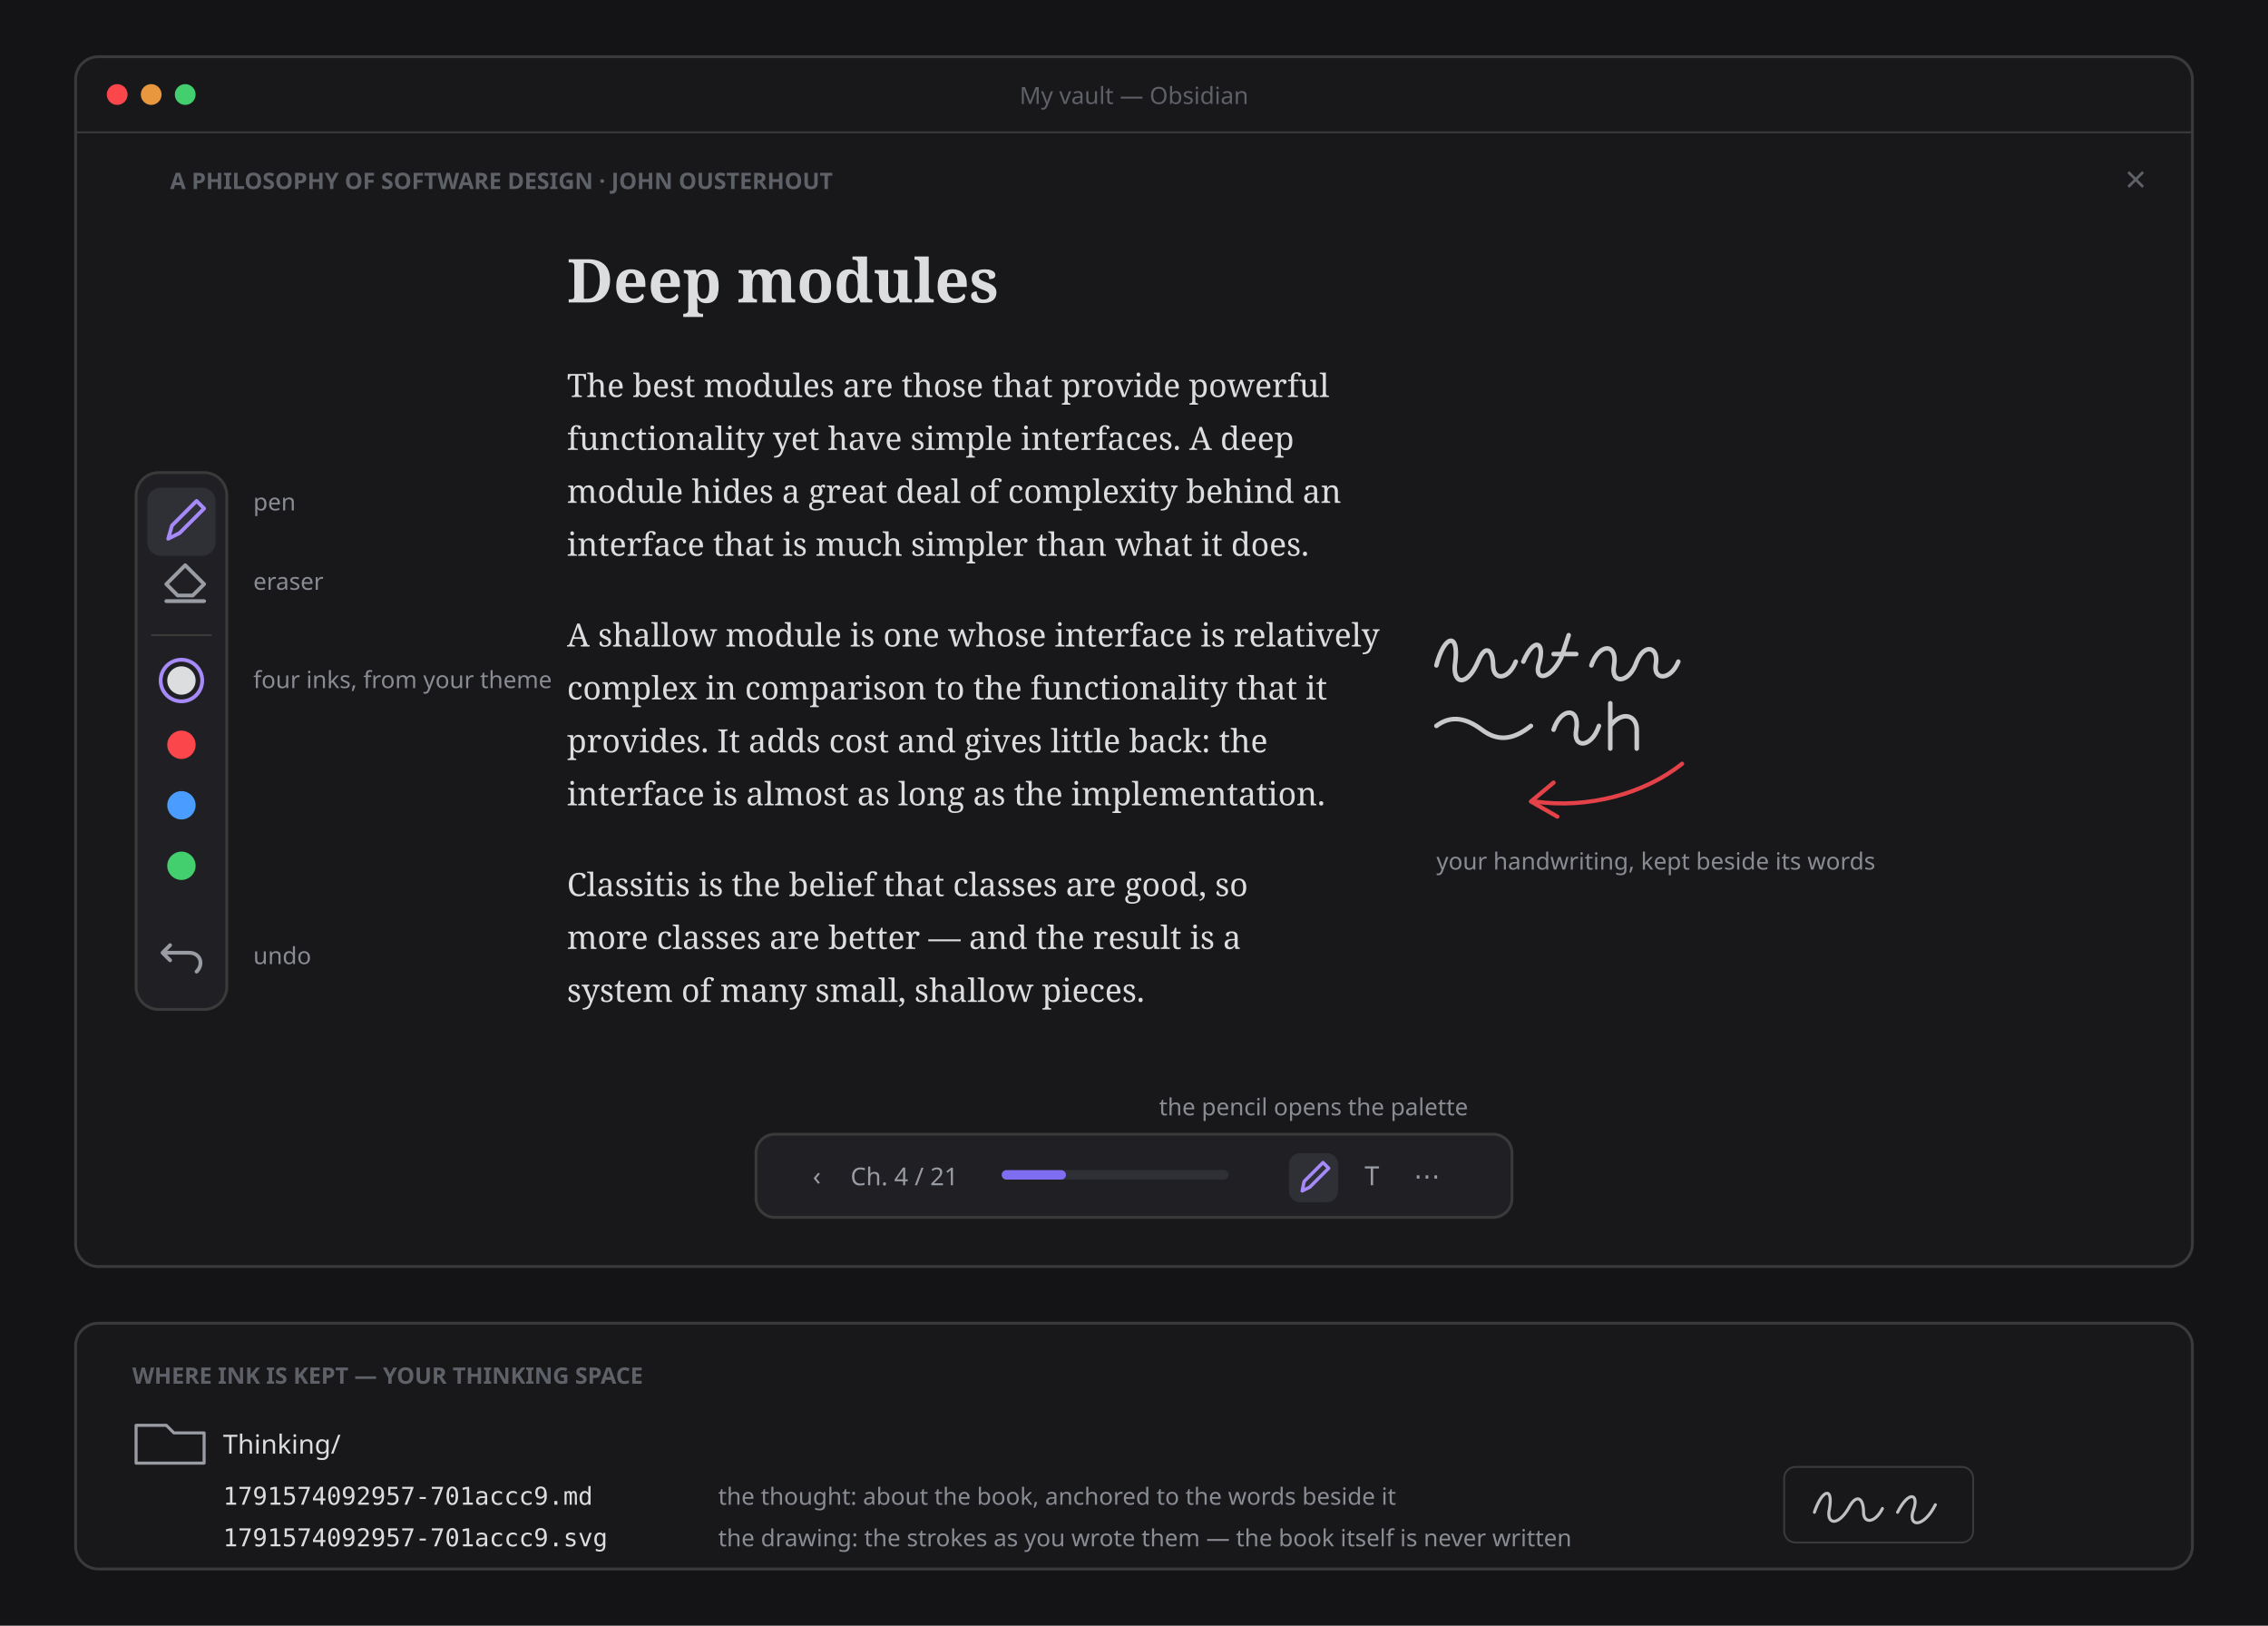
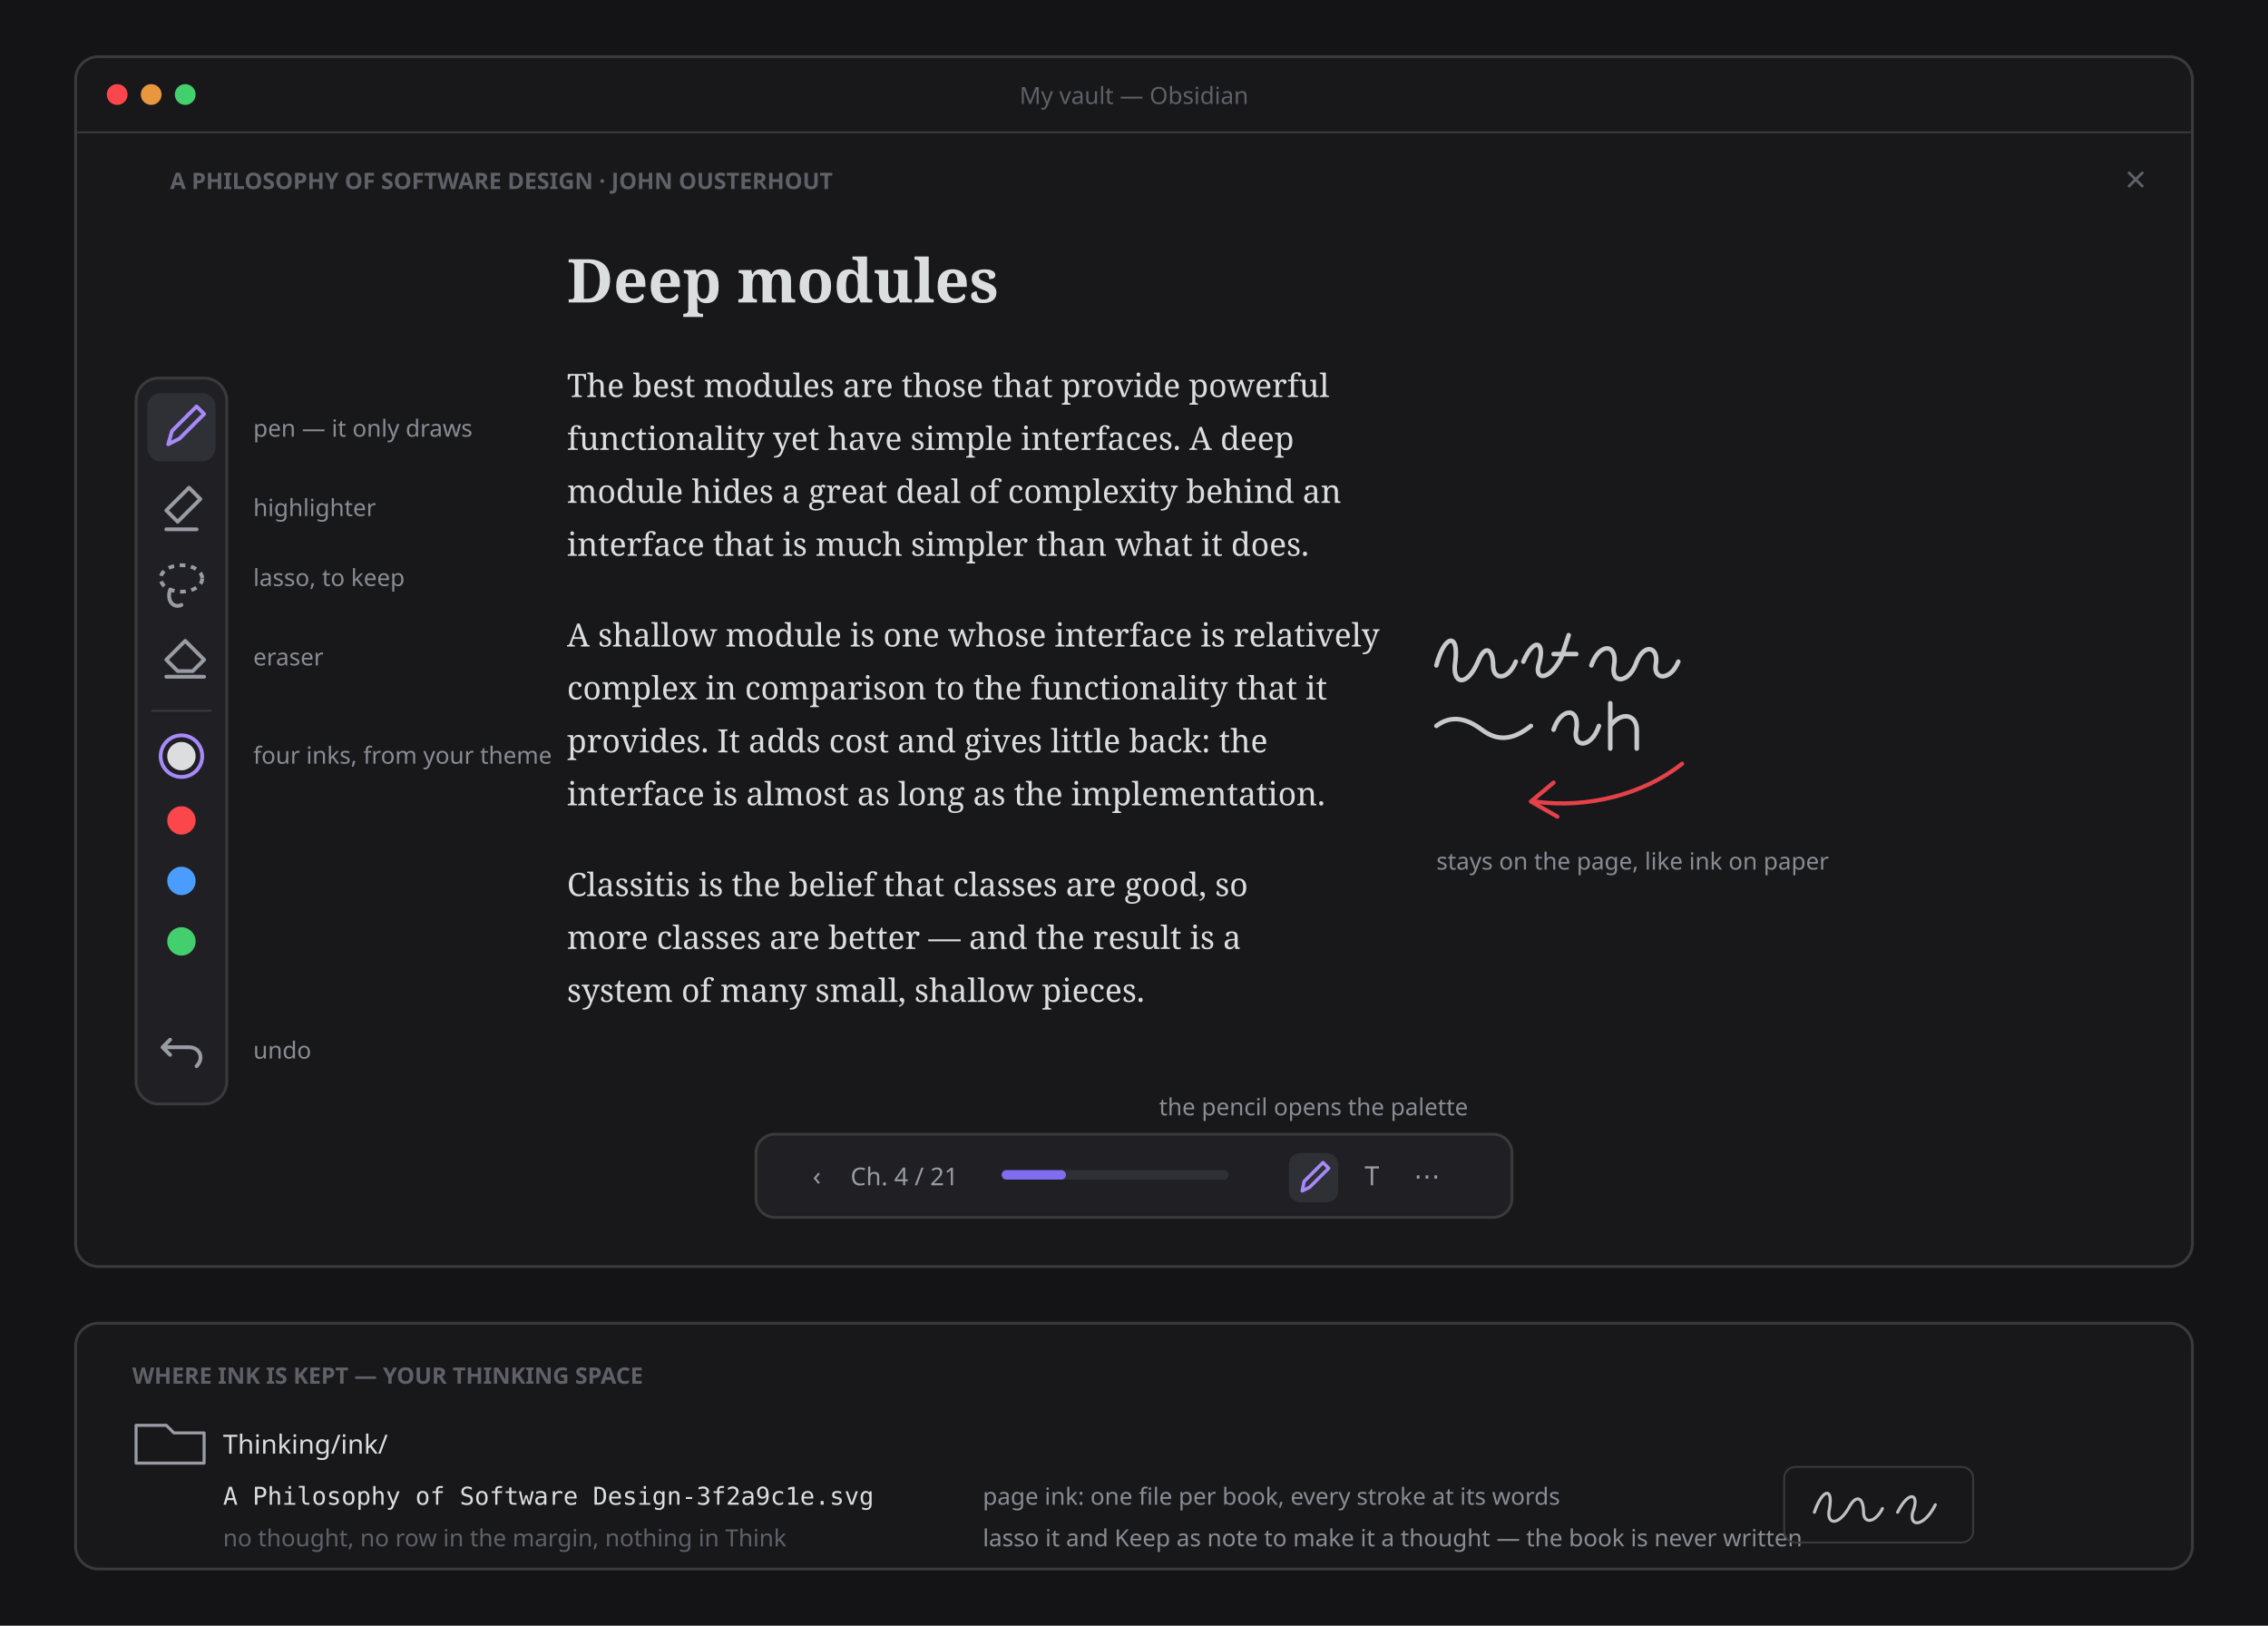
- <svg xmlns="http://www.w3.org/2000/svg" width="1200" height="860" viewBox="0 0 1200 860" role="img" aria-label="Ink in the margin: a chapter in the Reader with handwriting in the outer margin beside a paragraph, the ink palette docked at the edge of the column with the pen, the eraser, four inks and undo, and an inset of the thinking-space folder holding the ink note's thought and its drawing with the same name">
+ <svg xmlns="http://www.w3.org/2000/svg" width="1200" height="860" viewBox="0 0 1200 860" role="img" aria-label="Ink in the margin: a chapter in the Reader with handwriting in the outer margin beside a paragraph, the ink palette docked at the edge of the column with the pen, the highlighter, the lasso, the eraser, four inks and undo, and an inset of the thinking space holding one ink file for the book and no thought for the loose strokes">
  <rect width="1200" height="860" fill="#141416" />
  <rect x="40" y="30" width="1120" height="640" rx="12" fill="#18181b" stroke="#3a3a3a" stroke-width="1.5" />
  <circle cx="62" cy="50" r="5.5" fill="#fb464c" />
  <circle cx="80" cy="50" r="5.5" fill="#e9973f" />
  <circle cx="98" cy="50" r="5.5" fill="#44cf6e" />
  <text x="600" y="55" fill="#5f6168" font-family="sans-serif" font-size="12.5" text-anchor="middle">My vault — Obsidian</text>
  <line x1="40" y1="70" x2="1160" y2="70" stroke="#3a3a3a" stroke-width="1" />
  <text x="90" y="100" fill="#5f6168" font-family="sans-serif" font-size="12" font-weight="600">A PHILOSOPHY OF SOFTWARE DESIGN  ·  JOHN OUSTERHOUT</text>
  <text x="1130" y="102" fill="#5f6168" font-family="sans-serif" font-size="20" text-anchor="middle">×</text>
  <text x="300" y="160" fill="#dcddde" font-family="Georgia, serif" font-size="32" font-weight="700">Deep modules</text>
  <g font-family="Georgia, serif" font-size="17" fill="#dcddde">
    <text x="300" y="210">The best modules are those that provide powerful</text>
    <text x="300" y="238">functionality yet have simple interfaces. A deep</text>
    <text x="300" y="266">module hides a great deal of complexity behind an</text>
    <text x="300" y="294">interface that is much simpler than what it does.</text>
    <text x="300" y="342">A shallow module is one whose interface is relatively</text>
    <text x="300" y="370">complex in comparison to the functionality that it</text>
    <text x="300" y="398">provides. It adds cost and gives little back: the</text>
    <text x="300" y="426">interface is almost as long as the implementation.</text>
    <text x="300" y="474">Classitis is the belief that classes are good, so</text>
    <text x="300" y="502">more classes are better — and the result is a</text>
    <text x="300" y="530">system of many small, shallow pieces.</text>
  </g>
  <g fill="none" stroke="#dcddde" stroke-width="2.4" stroke-linecap="round" stroke-linejoin="round" opacity="0.9">
    <path d="M760 352 C764 336 772 334 770 350 C768 362 776 364 782 350 C786 340 790 344 790 352 C790 360 798 360 802 350" />
    <path d="M806 350 C812 336 818 340 814 352 C812 360 820 360 826 348 L830 336 M822 346 L834 346" />
    <path d="M842 352 C846 340 856 340 854 352 C852 362 862 362 866 350 C870 340 878 342 876 352 C875 360 884 360 888 350" />
    <path d="M760 384 C768 378 776 380 784 386 C792 392 800 392 810 384" />
    <path d="M822 386 C826 374 836 374 834 386 C832 396 842 396 846 384 M852 372 L852 396 M852 384 C858 376 866 378 866 386 L866 396" />
  </g>
  <g fill="none" stroke="#fb464c" stroke-width="2.2" stroke-linecap="round" stroke-linejoin="round" opacity="0.9">
    <path d="M890 404 C870 420 840 428 812 424" />
    <path d="M822 414 L810 424 L824 432" />
  </g>
-   <text x="760" y="460" fill="#8a8c94" font-family="sans-serif" font-size="12.5">your handwriting, kept beside its words</text>
-   <rect x="72" y="250" width="48" height="284" rx="12" fill="#202024" stroke="#3a3a3a" stroke-width="1.5" />
-   <rect x="78" y="258" width="36" height="36" rx="7" fill="#2f2f36" />
-   <path d="M89 285 L91 278 L104 265 L108 269 L95 282 Z" fill="none" stroke="#a68af9" stroke-width="2" stroke-linejoin="round" />
-   <path d="M88 309 L98 299 L108 309 L102 315 L94 315 Z M88 318 L108 318" fill="none" stroke="#9a9ca4" stroke-width="2" stroke-linejoin="round" stroke-linecap="round" />
-   <line x1="80" y1="336" x2="112" y2="336" stroke="#3a3a3a" stroke-width="1" />
-   <circle cx="96" cy="360" r="11" fill="none" stroke="#a68af9" stroke-width="2" />
-   <circle cx="96" cy="360" r="7.5" fill="#dcddde" />
-   <circle cx="96" cy="394" r="7.5" fill="#fb464c" />
-   <circle cx="96" cy="426" r="7.5" fill="#4a9dff" />
-   <circle cx="96" cy="458" r="7.5" fill="#44cf6e" />
-   <path d="M90 508 L86 504 L90 500 M86 504 L100 504 C106 504 108 510 104 514" fill="none" stroke="#9a9ca4" stroke-width="2" stroke-linecap="round" stroke-linejoin="round" />
-   <text x="134" y="270" fill="#8a8c94" font-family="sans-serif" font-size="12.5">pen</text>
-   <text x="134" y="312" fill="#8a8c94" font-family="sans-serif" font-size="12.5">eraser</text>
-   <text x="134" y="364" fill="#8a8c94" font-family="sans-serif" font-size="12.5">four inks, from your theme</text>
-   <text x="134" y="510" fill="#8a8c94" font-family="sans-serif" font-size="12.5">undo</text>
+   <text x="760" y="460" fill="#8a8c94" font-family="sans-serif" font-size="12.5">stays on the page, like ink on paper</text>
+   <rect x="72" y="200" width="48" height="384" rx="12" fill="#202024" stroke="#3a3a3a" stroke-width="1.5" />
+   <rect x="78" y="208" width="36" height="36" rx="7" fill="#2f2f36" />
+   <path d="M89 235 L91 228 L104 215 L108 219 L95 232 Z" fill="none" stroke="#a68af9" stroke-width="2" stroke-linejoin="round" />
+   <path d="M88 270 L100 258 L106 264 L94 276 Z M88 280 L104 280" fill="none" stroke="#9a9ca4" stroke-width="2" stroke-linejoin="round" stroke-linecap="round" />
+   <ellipse cx="96" cy="306" rx="11" ry="7" fill="none" stroke="#9a9ca4" stroke-width="2" stroke-dasharray="3 3" />
+   <path d="M90 312 C88 318 92 322 96 320" fill="none" stroke="#9a9ca4" stroke-width="2" stroke-linecap="round" />
+   <path d="M88 349 L98 339 L108 349 L102 355 L94 355 Z M88 358 L108 358" fill="none" stroke="#9a9ca4" stroke-width="2" stroke-linejoin="round" stroke-linecap="round" />
+   <line x1="80" y1="376" x2="112" y2="376" stroke="#3a3a3a" stroke-width="1" />
+   <circle cx="96" cy="400" r="11" fill="none" stroke="#a68af9" stroke-width="2" />
+   <circle cx="96" cy="400" r="7.5" fill="#dcddde" />
+   <circle cx="96" cy="434" r="7.5" fill="#fb464c" />
+   <circle cx="96" cy="466" r="7.5" fill="#4a9dff" />
+   <circle cx="96" cy="498" r="7.5" fill="#44cf6e" />
+   <path d="M90 558 L86 554 L90 550 M86 554 L100 554 C106 554 108 560 104 564" fill="none" stroke="#9a9ca4" stroke-width="2" stroke-linecap="round" stroke-linejoin="round" />
+   <text x="134" y="231" fill="#8a8c94" font-family="sans-serif" font-size="12.5">pen — it only draws</text>
+   <text x="134" y="273" fill="#8a8c94" font-family="sans-serif" font-size="12.5">highlighter</text>
+   <text x="134" y="310" fill="#8a8c94" font-family="sans-serif" font-size="12.5">lasso, to keep</text>
+   <text x="134" y="352" fill="#8a8c94" font-family="sans-serif" font-size="12.5">eraser</text>
+   <text x="134" y="404" fill="#8a8c94" font-family="sans-serif" font-size="12.5">four inks, from your theme</text>
+   <text x="134" y="560" fill="#8a8c94" font-family="sans-serif" font-size="12.5">undo</text>
  <rect x="400" y="600" width="400" height="44" rx="10" fill="#202024" stroke="#3a3a3a" stroke-width="1.5" />
  <text x="430" y="627" fill="#9a9ca4" font-family="sans-serif" font-size="14">‹</text>
  <text x="450" y="627" fill="#9a9ca4" font-family="sans-serif" font-size="13">Ch. 4 / 21</text>
  <rect x="530" y="619" width="120" height="5" rx="2.5" fill="#2f2f36" />
  <rect x="530" y="619" width="34" height="5" rx="2.5" fill="#7f6df2" />
  <rect x="682" y="610" width="26" height="26" rx="6" fill="#2f2f36" />
  <path d="M689 630 L690 625 L700 615 L703 618 L693 628 Z" fill="none" stroke="#a68af9" stroke-width="1.8" stroke-linejoin="round" />
  <text x="722" y="627" fill="#9a9ca4" font-family="sans-serif" font-size="14">T</text>
  <text x="748" y="627" fill="#9a9ca4" font-family="sans-serif" font-size="14">⋯</text>
  <text x="695" y="590" fill="#8a8c94" font-family="sans-serif" font-size="12.5" text-anchor="middle">the pencil opens the palette</text>
  <rect x="40" y="700" width="1120" height="130" rx="12" fill="#18181b" stroke="#3a3a3a" stroke-width="1.5" />
  <text x="70" y="732" fill="#5f6168" font-family="sans-serif" font-size="12" font-weight="600">WHERE INK IS KEPT — YOUR THINKING SPACE</text>
  <path d="M72 754 L88 754 L92 758 L108 758 L108 774 L72 774 Z" fill="none" stroke="#9a9ca4" stroke-width="1.6" stroke-linejoin="round" />
-   <text x="118" y="769" fill="#dcddde" font-family="sans-serif" font-size="14">Thinking/</text>
-   <text x="118" y="796" fill="#dcddde" font-family="monospace" font-size="13">1791574092957-701accc9.md</text>
-   <text x="118" y="818" fill="#dcddde" font-family="monospace" font-size="13">1791574092957-701accc9.svg</text>
-   <text x="380" y="796" fill="#8a8c94" font-family="sans-serif" font-size="12.5">the thought: about the book, anchored to the words beside it</text>
-   <text x="380" y="818" fill="#8a8c94" font-family="sans-serif" font-size="12.5">the drawing: the strokes as you wrote them — the book itself is never written</text>
+   <text x="118" y="769" fill="#dcddde" font-family="sans-serif" font-size="14">Thinking/ink/</text>
+   <text x="118" y="796" fill="#dcddde" font-family="monospace" font-size="13">A Philosophy of Software Design-3f2a9c1e.svg</text>
+   <text x="118" y="818" fill="#5f6168" font-family="sans-serif" font-size="12.5">no thought, no row in the margin, nothing in Think</text>
+   <text x="520" y="796" fill="#8a8c94" font-family="sans-serif" font-size="12.5">page ink: one file per book, every stroke at its words</text>
+   <text x="520" y="818" fill="#8a8c94" font-family="sans-serif" font-size="12.5">lasso it and Keep as note to make it a thought — the book is never written</text>
  <g fill="none" stroke="#dcddde" stroke-width="1.6" stroke-linecap="round" opacity="0.85">
    <path d="M960 800 C964 788 970 786 968 798 C966 806 972 808 978 798 C982 790 986 792 986 800 C986 806 992 806 996 798" />
    <path d="M1004 800 C1010 788 1016 790 1012 800 C1010 808 1018 808 1024 796" />
  </g>
  <rect x="944" y="776" width="100" height="40" rx="6" fill="none" stroke="#3a3a3a" stroke-width="1" />
</svg>
